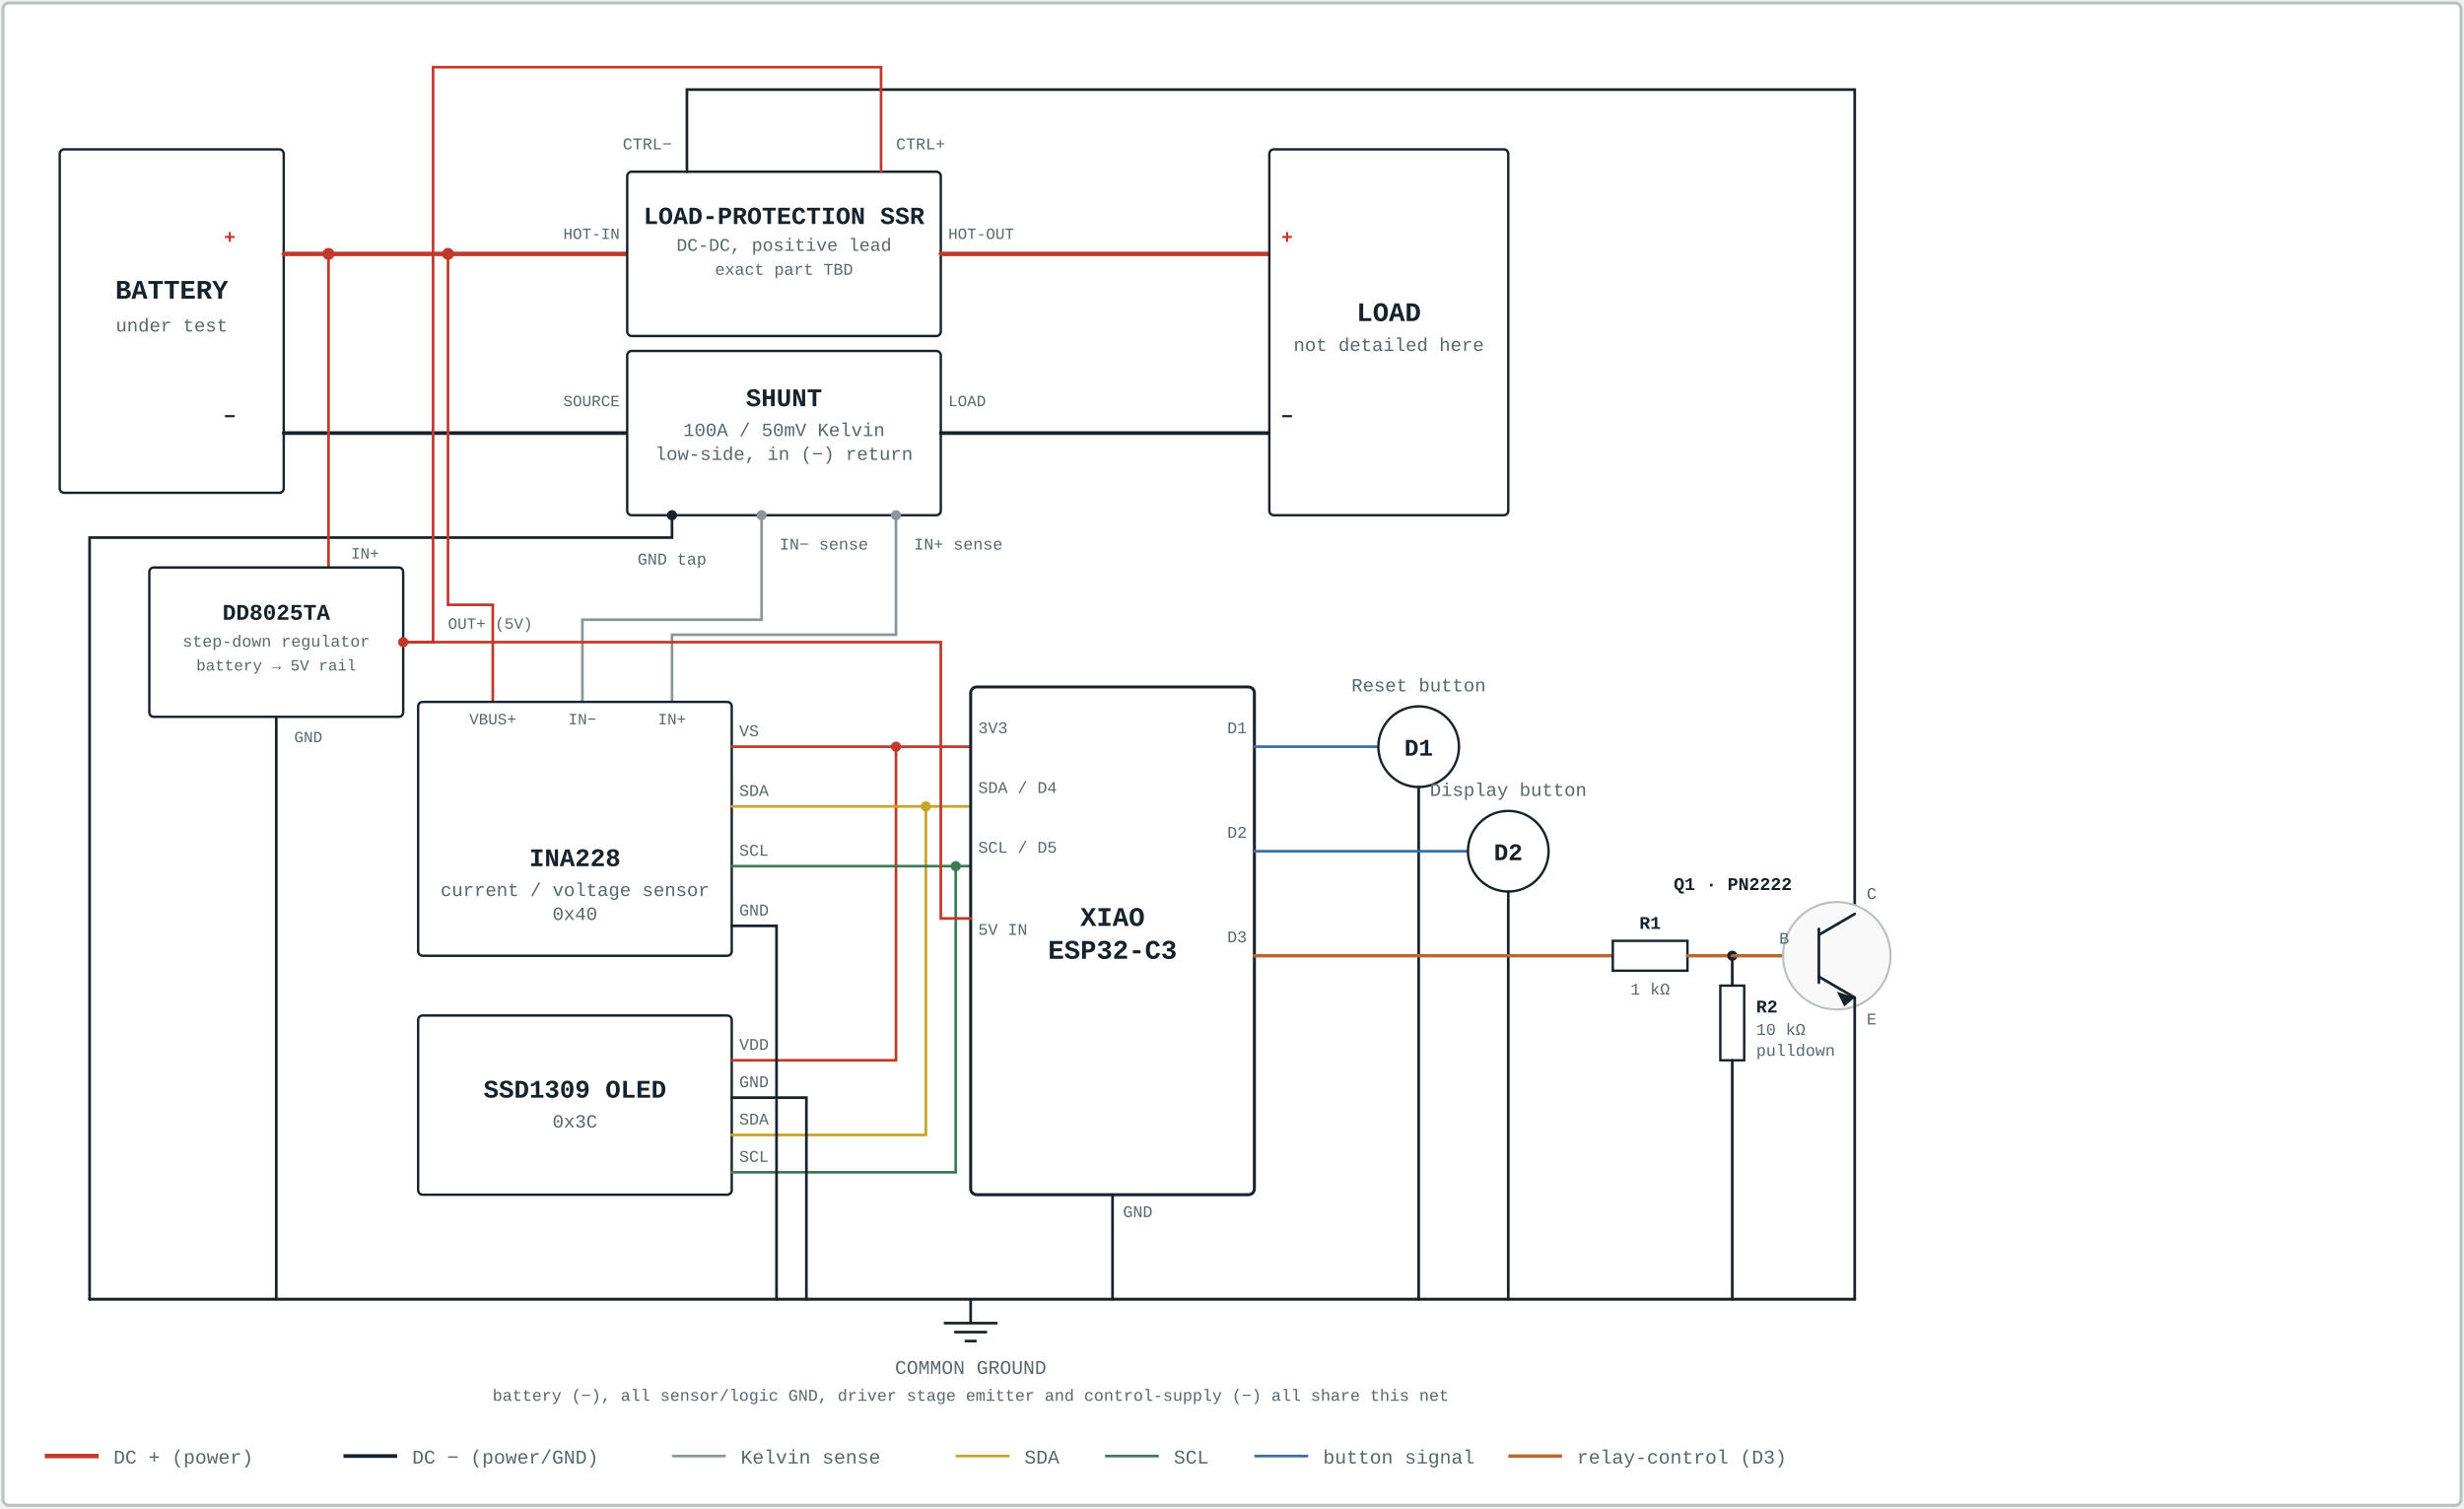
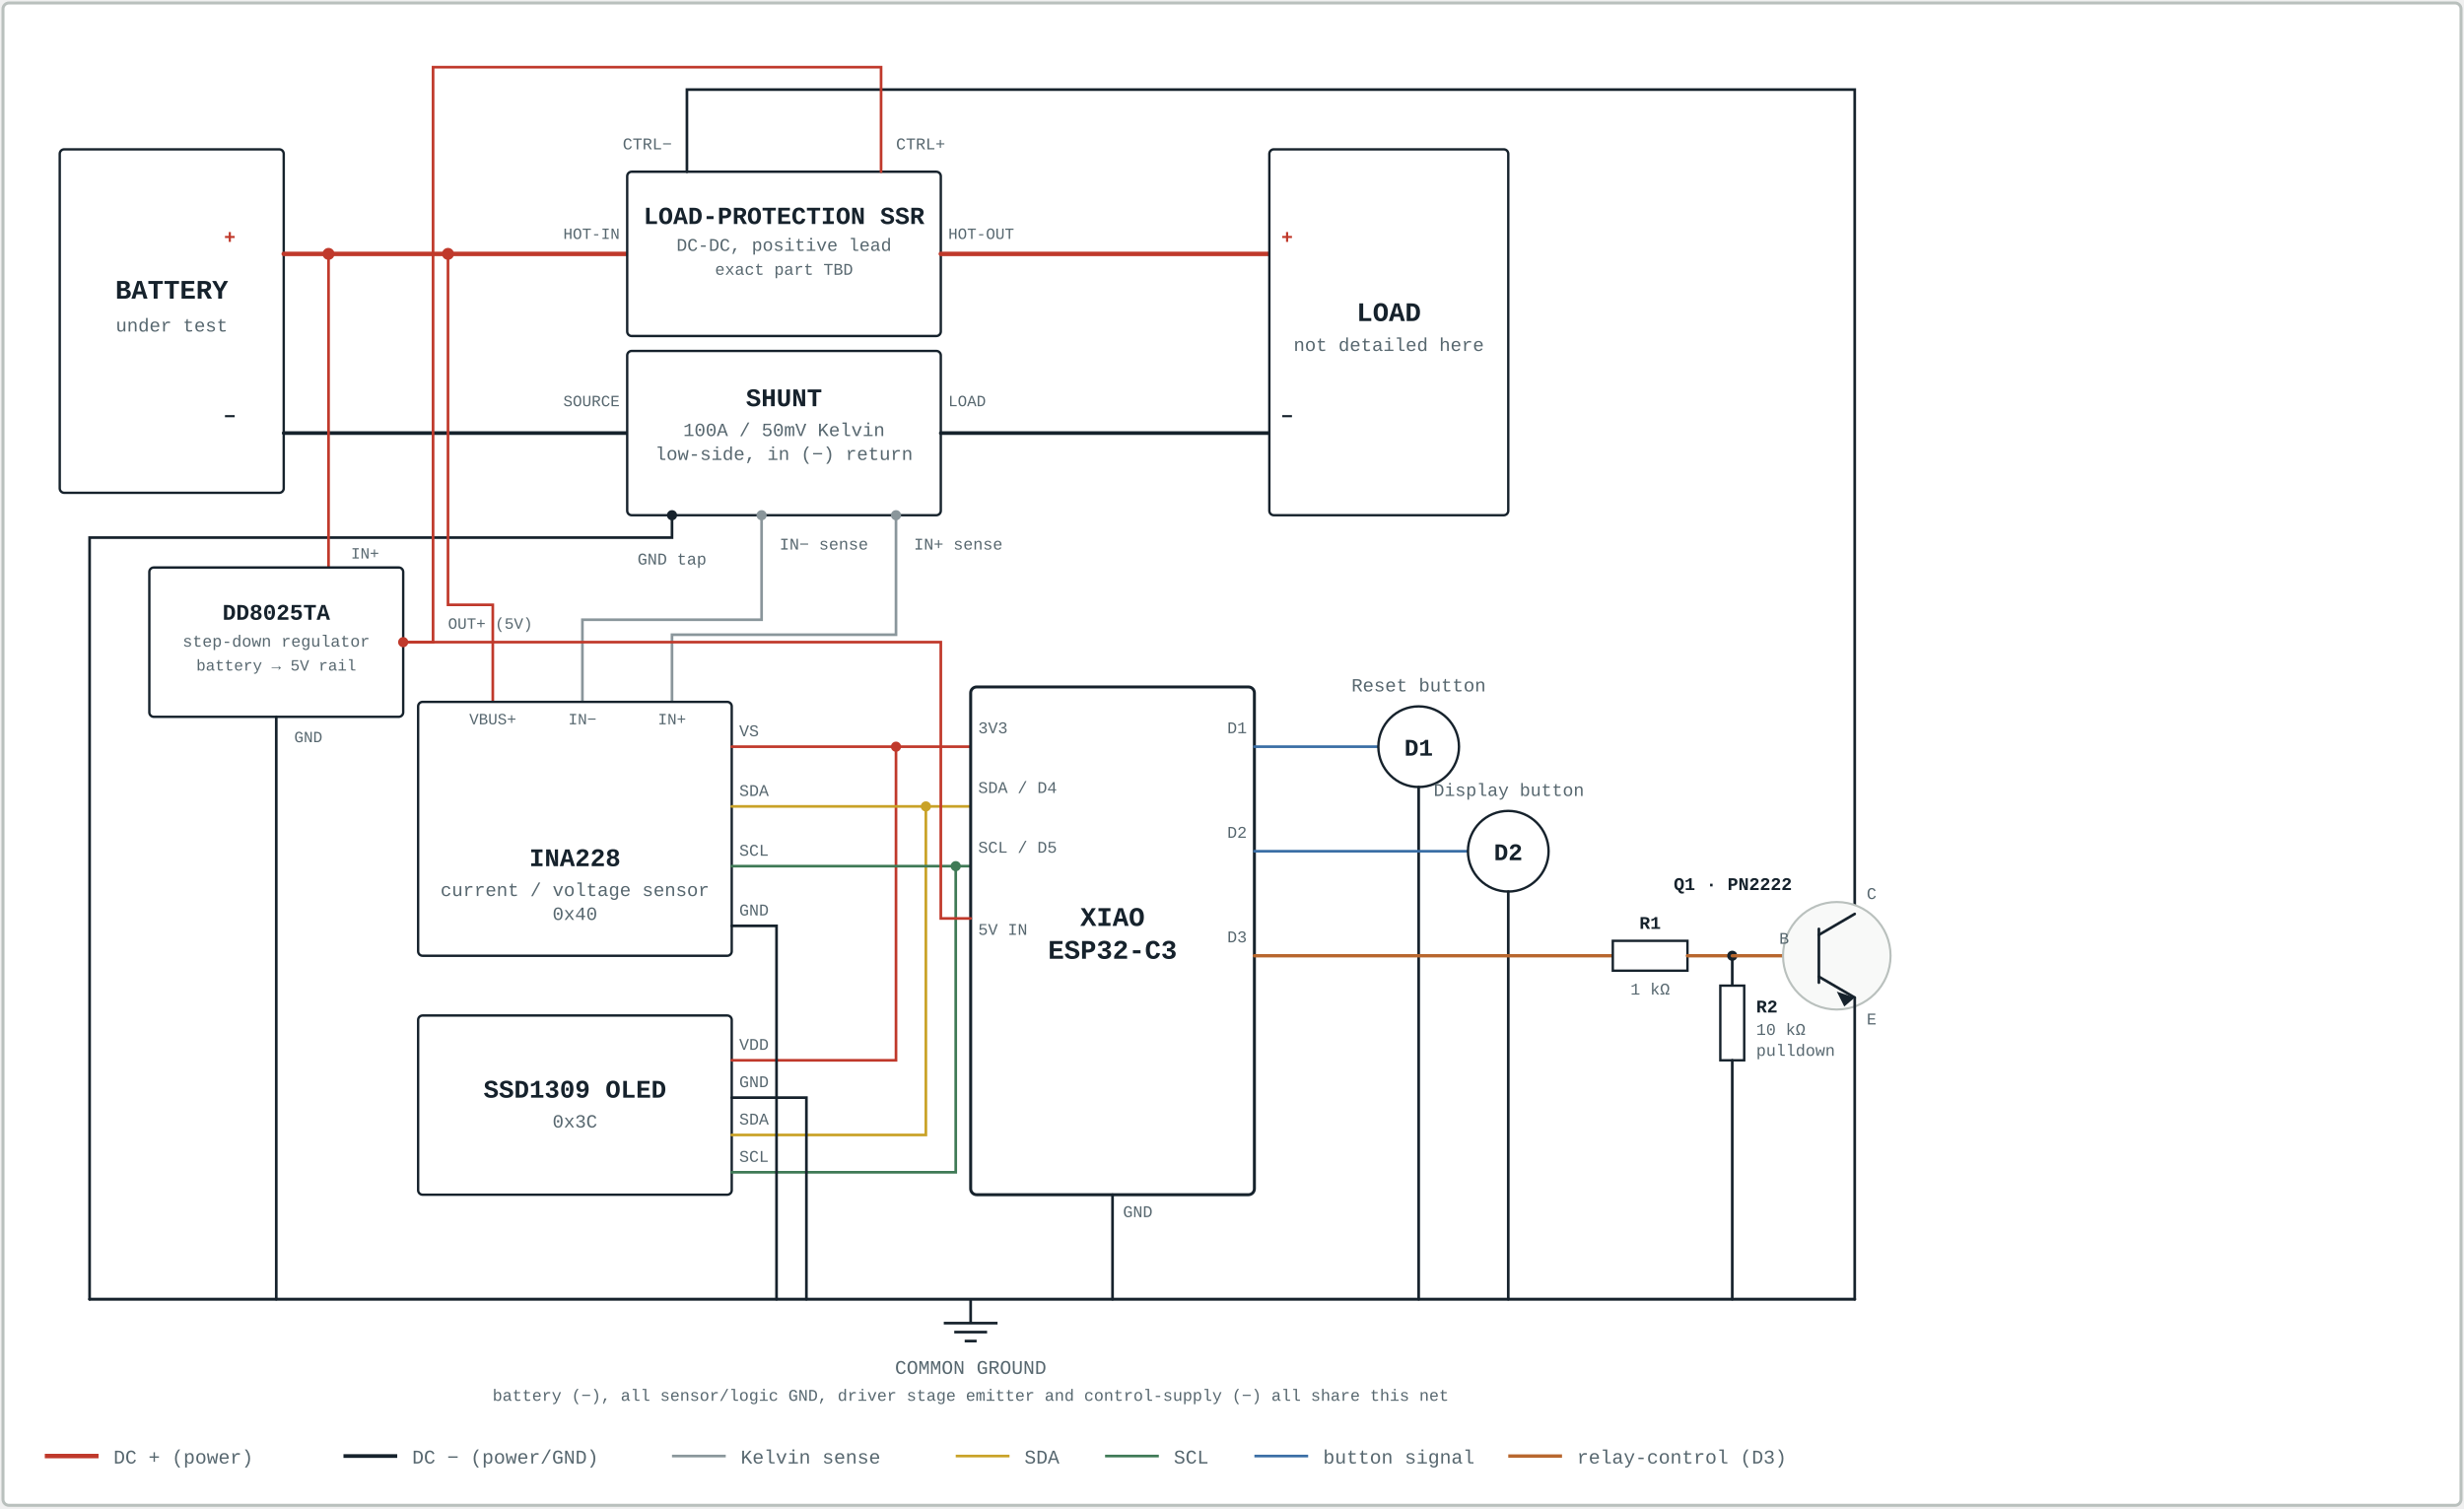
<svg xmlns="http://www.w3.org/2000/svg" viewBox="0 0 1650 1010" width="1650" height="1010" role="img" font-family="ui-monospace, 'SF Mono', 'Cascadia Code', 'Roboto Mono', Consolas, 'Liberation Mono', monospace" aria-label="Full wiring diagram of a portable inline monitor with no other power input: battery positive feeds the load-protection SSR to the load, battery negative feeds a low-side Kelvin shunt to the load, a DD8025TA step-down regulator taps battery positive to make the monitor's only 5V rail, powering the XIAO ESP32-C3 (which in turn powers INA228 and OLED from its own 3V3) and the SSR's control loop through a GPIO5 driver stage, INA228 also senses VBUS+ from battery positive and IN-/IN+ from the shunt sense screws, INA228 and OLED share an I2C bus with the XIAO, two pushbuttons round out the inputs, and everything shares one common ground">
  <rect fill="#ffffff" stroke="#b9c0bd" stroke-width="2" x="2" y="2" width="1646" height="1006" rx="4" />
  <rect fill="#ffffff" stroke="#16222c" stroke-width="1.6" x="40" y="100" width="150" height="230" rx="3" />
  <text fill="#16222c" font-size="18" font-weight="700" x="115" y="200" text-anchor="middle">BATTERY</text>
  <text fill="#57676f" font-size="12.5" x="115" y="222" text-anchor="middle">under test</text>
  <text fill="#c0392b" font-size="13" font-weight="700" x="150" y="163">+</text>
  <text fill="#16222c" font-size="13" font-weight="700" x="150" y="283">−</text>
  <path fill="none" stroke="#c0392b" stroke-width="3" stroke-linecap="round" d="M190,170 H420" />
  <circle fill="#c0392b" cx="300" cy="170" r="4" />
  <path fill="none" stroke="#16222c" stroke-width="2.5" stroke-linecap="round" d="M190,290 H420" />
  <rect fill="#ffffff" stroke="#16222c" stroke-width="1.6" x="420" y="115" width="210" height="110" rx="3" />
  <text fill="#16222c" font-size="16.5" font-weight="700" x="525" y="150" text-anchor="middle">LOAD-PROTECTION SSR</text>
  <text fill="#57676f" font-size="12" x="525" y="168" text-anchor="middle">DC-DC, positive lead</text>
  <text fill="#57676f" font-size="11" x="525" y="184" text-anchor="middle">exact part TBD</text>
  <text fill="#57676f" font-size="10.5" x="415" y="160" text-anchor="end">HOT-IN</text>
  <text fill="#57676f" font-size="10.5" x="635" y="160" text-anchor="start">HOT-OUT</text>
  <text fill="#57676f" font-size="11" x="450" y="100" text-anchor="end">CTRL−</text>
  <text fill="#57676f" font-size="11" x="600" y="100" text-anchor="start">CTRL+</text>
  <rect fill="#ffffff" stroke="#16222c" stroke-width="1.6" x="420" y="235" width="210" height="110" rx="3" />
  <text fill="#16222c" font-size="17" font-weight="700" x="525" y="272" text-anchor="middle">SHUNT</text>
  <text fill="#57676f" font-size="12.5" x="525" y="292" text-anchor="middle">100A / 50mV Kelvin</text>
  <text fill="#57676f" font-size="12.5" x="525" y="308" text-anchor="middle">low-side, in (−) return</text>
  <text fill="#57676f" font-size="10.5" x="415" y="272" text-anchor="end">SOURCE</text>
  <text fill="#57676f" font-size="10.5" x="635" y="272" text-anchor="start">LOAD</text>
  <path fill="none" stroke="#c0392b" stroke-width="3" stroke-linecap="round" d="M630,170 H850" />
  <path fill="none" stroke="#16222c" stroke-width="2.5" stroke-linecap="round" d="M630,290 H850" />
  <rect fill="#ffffff" stroke="#16222c" stroke-width="1.6" x="850" y="100" width="160" height="245" rx="3" />
  <text fill="#16222c" font-size="18" font-weight="700" x="930" y="215" text-anchor="middle">LOAD</text>
  <text fill="#57676f" font-size="12.5" x="930" y="235" text-anchor="middle">not detailed here</text>
  <text fill="#c0392b" font-size="13" font-weight="700" x="858" y="163">+</text>
  <text fill="#16222c" font-size="13" font-weight="700" x="858" y="283">−</text>
  <path fill="none" stroke="#16222c" stroke-width="1.8" stroke-linecap="round" d="M450,345 V360 H60 V870" />
  <circle fill="#16222c" cx="450" cy="345" r="3.4" />
  <text fill="#57676f" font-size="11" x="450" y="378" text-anchor="middle">GND tap</text>
  <path fill="none" stroke="#8a969b" stroke-width="1.8" stroke-linecap="round" d="M510,345 V415 H390 V470" />
  <circle fill="#8a969b" cx="510" cy="345" r="3.4" />
  <text fill="#57676f" font-size="11" x="522" y="368" text-anchor="start">IN− sense</text>
  <path fill="none" stroke="#8a969b" stroke-width="1.8" stroke-linecap="round" d="M600,345 V425 H450 V470" />
  <circle fill="#8a969b" cx="600" cy="345" r="3.4" />
  <text fill="#57676f" font-size="11" x="612" y="368" text-anchor="start">IN+ sense</text>
  <path fill="none" stroke="#c0392b" stroke-width="1.8" stroke-linecap="round" d="M300,170 V405 H330 V470" />
  <path fill="none" stroke="#c0392b" stroke-width="1.8" stroke-linecap="round" d="M220,170 V380" />
  <circle fill="#c0392b" cx="220" cy="170" r="4" />
  <path fill="none" stroke="#16222c" stroke-width="1.8" stroke-linecap="round" d="M460,115 V60 H1242 V612" />
  <path fill="none" stroke="#c0392b" stroke-width="1.8" stroke-linecap="round" d="M270,430 H290 V45 H590 V115" />
  <rect fill="#ffffff" stroke="#16222c" stroke-width="1.6" x="280" y="470" width="210" height="170" rx="3" />
  <text fill="#16222c" font-size="17" font-weight="700" x="385" y="580" text-anchor="middle">INA228</text>
  <text fill="#57676f" font-size="12.5" x="385" y="600" text-anchor="middle">current / voltage sensor</text>
  <text fill="#57676f" font-size="12.5" x="385" y="616" text-anchor="middle">0x40</text>
  <text fill="#57676f" font-size="10.5" x="330" y="485" text-anchor="middle">VBUS+</text>
  <text fill="#57676f" font-size="10.5" x="390" y="485" text-anchor="middle">IN−</text>
  <text fill="#57676f" font-size="10.5" x="450" y="485" text-anchor="middle">IN+</text>
  <text fill="#57676f" font-size="11" x="495" y="493">VS</text>
  <text fill="#57676f" font-size="11" x="495" y="533">SDA</text>
  <text fill="#57676f" font-size="11" x="495" y="573">SCL</text>
  <text fill="#57676f" font-size="11" x="495" y="613">GND</text>
  <rect fill="#ffffff" stroke="#16222c" stroke-width="1.6" x="280" y="680" width="210" height="120" rx="3" />
  <text fill="#16222c" font-size="17" font-weight="700" x="385" y="735" text-anchor="middle">SSD1309 OLED</text>
  <text fill="#57676f" font-size="12.5" x="385" y="755" text-anchor="middle">0x3C</text>
  <text fill="#57676f" font-size="11" x="495" y="703">VDD</text>
  <text fill="#57676f" font-size="11" x="495" y="728">GND</text>
  <text fill="#57676f" font-size="11" x="495" y="753">SDA</text>
  <text fill="#57676f" font-size="11" x="495" y="778">SCL</text>
  <path fill="none" stroke="#c0392b" stroke-width="1.8" stroke-linecap="round" d="M490,500 H650" />
  <circle fill="#c0392b" cx="600" cy="500" r="3.4" />
  <path fill="none" stroke="#c0392b" stroke-width="1.8" stroke-linecap="round" d="M600,500 V710 H490" />
  <path fill="none" stroke="#c9a227" stroke-width="1.8" stroke-linecap="round" d="M490,540 H650" />
  <circle fill="#c9a227" cx="620" cy="540" r="3.4" />
  <path fill="none" stroke="#c9a227" stroke-width="1.8" stroke-linecap="round" d="M620,540 V760 H490" />
  <path fill="none" stroke="#3f7a56" stroke-width="1.8" stroke-linecap="round" d="M490,580 H650" />
  <circle fill="#3f7a56" cx="640" cy="580" r="3.4" />
  <path fill="none" stroke="#3f7a56" stroke-width="1.8" stroke-linecap="round" d="M640,580 V785 H490" />
  <path fill="none" stroke="#16222c" stroke-width="1.8" stroke-linecap="round" d="M490,620 H520 V870" />
  <path fill="none" stroke="#16222c" stroke-width="1.8" stroke-linecap="round" d="M490,735 H540 V870" />
  <rect fill="#ffffff" stroke="#16222c" stroke-width="2" x="650" y="460" width="190" height="340" rx="4" />
  <text fill="#16222c" font-size="18" font-weight="700" x="745" y="620" text-anchor="middle">XIAO</text>
  <text fill="#16222c" font-size="18" font-weight="700" x="745" y="642" text-anchor="middle">ESP32-C3</text>
  <text fill="#57676f" font-size="11" x="655" y="491">3V3</text>
  <text fill="#57676f" font-size="11" x="655" y="531">SDA / D4</text>
  <text fill="#57676f" font-size="11" x="655" y="571">SCL / D5</text>
  <text fill="#57676f" font-size="11" x="835" y="491" text-anchor="end">D1</text>
  <text fill="#57676f" font-size="11" x="835" y="561" text-anchor="end">D2</text>
  <text fill="#57676f" font-size="11" x="835" y="631" text-anchor="end">D3</text>
  <text fill="#57676f" font-size="11" x="655" y="626" text-anchor="start">5V IN</text>
  <text fill="#57676f" font-size="11" x="752" y="815" text-anchor="start">GND</text>
  <path fill="none" stroke="#16222c" stroke-width="1.8" stroke-linecap="round" d="M745,800 V870" />
  <path fill="none" stroke="#3a6ea5" stroke-width="1.8" stroke-linecap="round" d="M840,500 H923" />
  <circle fill="#ffffff" stroke="#16222c" stroke-width="1.6" cx="950" cy="500" r="27" />
  <text fill="#16222c" font-size="16" font-weight="700" x="950" y="506" text-anchor="middle">D1</text>
  <text fill="#57676f" font-size="12.5" x="950" y="463" text-anchor="middle">Reset button</text>
  <path fill="none" stroke="#16222c" stroke-width="1.8" stroke-linecap="round" d="M950,527 V870" />
  <path fill="none" stroke="#3a6ea5" stroke-width="1.8" stroke-linecap="round" d="M840,570 H983" />
  <circle fill="#ffffff" stroke="#16222c" stroke-width="1.6" cx="1010" cy="570" r="27" />
  <text fill="#16222c" font-size="16" font-weight="700" x="1010" y="576" text-anchor="middle">D2</text>
-   <text fill="#57676f" font-size="12.5" x="1010" y="533" text-anchor="middle">Display button</text>
+   <text fill="#57676f" font-size="12" x="960" y="533" text-anchor="start">Display button</text>
  <path fill="none" stroke="#16222c" stroke-width="1.8" stroke-linecap="round" d="M1010,597 V870" />
  <path fill="none" stroke="#b8672e" stroke-width="2.25" stroke-linecap="round" d="M840,640 H1080" />
  <rect fill="#ffffff" stroke="#16222c" stroke-width="1.6" x="1080" y="630" width="50" height="20" />
  <text fill="#16222c" font-size="12" font-weight="700" x="1105" y="622" text-anchor="middle">R1</text>
  <text fill="#57676f" font-size="11" x="1105" y="666" text-anchor="middle">1 kΩ</text>
  <path fill="none" stroke="#b8672e" stroke-width="2.25" stroke-linecap="round" d="M1130,640 H1160" />
  <circle fill="#16222c" cx="1160" cy="640" r="3.4" />
  <path fill="none" stroke="#16222c" stroke-width="1.8" stroke-linecap="round" d="M1160,640 V660" />
  <rect fill="#ffffff" stroke="#16222c" stroke-width="1.6" x="1152" y="660" width="16" height="50" />
  <text fill="#16222c" font-size="12" font-weight="700" x="1176" y="678" text-anchor="start">R2</text>
  <text fill="#57676f" font-size="11" x="1176" y="693" text-anchor="start">10 kΩ</text>
  <text fill="#57676f" font-size="11" x="1176" y="707" text-anchor="start">pulldown</text>
  <path fill="none" stroke="#16222c" stroke-width="1.8" stroke-linecap="round" d="M1160,710 V870" />
  <path fill="none" stroke="#b8672e" stroke-width="2.25" stroke-linecap="round" d="M1160,640 H1194" />
  <circle fill="#f8f9f8" stroke="#b9c0bd" stroke-width="1.4" cx="1230" cy="640" r="36" />
  <path fill="none" stroke="#16222c" stroke-width="1.8" stroke-linecap="round" d="M1218,622 V658" />
  <path fill="none" stroke="#16222c" stroke-width="1.8" stroke-linecap="round" d="M1218,626 L1242,612" />
  <path fill="none" stroke="#16222c" stroke-width="1.8" stroke-linecap="round" d="M1218,654 L1242,668" />
  <polygon fill="#16222c" points="1242,668 1230,664 1235,674" />
  <path fill="none" stroke="#16222c" stroke-width="1.8" stroke-linecap="round" d="M1242,668 V870" />
  <text fill="#16222c" font-size="12" font-weight="700" x="1200" y="596" text-anchor="end">Q1 · PN2222</text>
  <text fill="#57676f" font-size="11" x="1198" y="632" text-anchor="end">B</text>
  <text fill="#57676f" font-size="11" x="1250" y="602" text-anchor="start">C</text>
  <text fill="#57676f" font-size="11" x="1250" y="686" text-anchor="start">E</text>
  <rect fill="#ffffff" stroke="#16222c" stroke-width="1.6" x="100" y="380" width="170" height="100" rx="3" />
  <text fill="#16222c" font-size="15" font-weight="700" x="185" y="415" text-anchor="middle">DD8025TA</text>
  <text fill="#57676f" font-size="11" x="185" y="433" text-anchor="middle">step-down regulator</text>
  <text fill="#57676f" font-size="10.5" x="185" y="449" text-anchor="middle">battery → 5V rail</text>
  <text fill="#57676f" font-size="10.5" x="235" y="374" text-anchor="start">IN+</text>
  <text fill="#57676f" font-size="10.5" x="300" y="421" text-anchor="start">OUT+ (5V)</text>
  <text fill="#57676f" font-size="10.5" x="197" y="497" text-anchor="start">GND</text>
  <path fill="none" stroke="#16222c" stroke-width="1.8" stroke-linecap="round" d="M185,480 V870" />
  <circle fill="#c0392b" cx="270" cy="430" r="3.4" />
  <path fill="none" stroke="#c0392b" stroke-width="1.8" stroke-linecap="round" d="M270,430 H630 V615 H650" />
  <path fill="none" stroke="#16222c" stroke-width="2" stroke-linecap="round" d="M60,870 H1242" />
  <path fill="none" stroke="#16222c" stroke-width="1.8" d="M650,870 V886" />
  <line stroke="#16222c" stroke-width="1.8" x1="632" y1="886" x2="668" y2="886" />
  <line stroke="#16222c" stroke-width="1.8" x1="639" y1="892" x2="661" y2="892" />
  <line stroke="#16222c" stroke-width="1.8" x1="646" y1="898" x2="654" y2="898" />
  <text fill="#57676f" font-size="13" x="650" y="920" text-anchor="middle">COMMON GROUND</text>
  <text fill="#57676f" font-size="11" x="650" y="938" text-anchor="middle">battery (−), all sensor/logic GND, driver stage emitter and control-supply (−) all share this net</text>
  <line x1="30" y1="975" x2="66" y2="975" stroke="#c0392b" stroke-width="3" />
  <text fill="#57676f" font-size="13" x="76" y="980">DC + (power)</text>
  <line x1="230" y1="975" x2="266" y2="975" stroke="#16222c" stroke-width="2.5" />
  <text fill="#57676f" font-size="13" x="276" y="980">DC − (power/GND)</text>
  <line x1="450" y1="975" x2="486" y2="975" stroke="#8a969b" stroke-width="1.8" />
  <text fill="#57676f" font-size="13" x="496" y="980">Kelvin sense</text>
  <line x1="640" y1="975" x2="676" y2="975" stroke="#c9a227" stroke-width="1.8" />
  <text fill="#57676f" font-size="13" x="686" y="980">SDA</text>
  <line x1="740" y1="975" x2="776" y2="975" stroke="#3f7a56" stroke-width="1.8" />
  <text fill="#57676f" font-size="13" x="786" y="980">SCL</text>
  <line x1="840" y1="975" x2="876" y2="975" stroke="#3a6ea5" stroke-width="1.8" />
  <text fill="#57676f" font-size="13" x="886" y="980">button signal</text>
  <line x1="1010" y1="975" x2="1046" y2="975" stroke="#b8672e" stroke-width="2.25" />
  <text fill="#57676f" font-size="13" x="1056" y="980">relay-control (D3)</text>
</svg>
